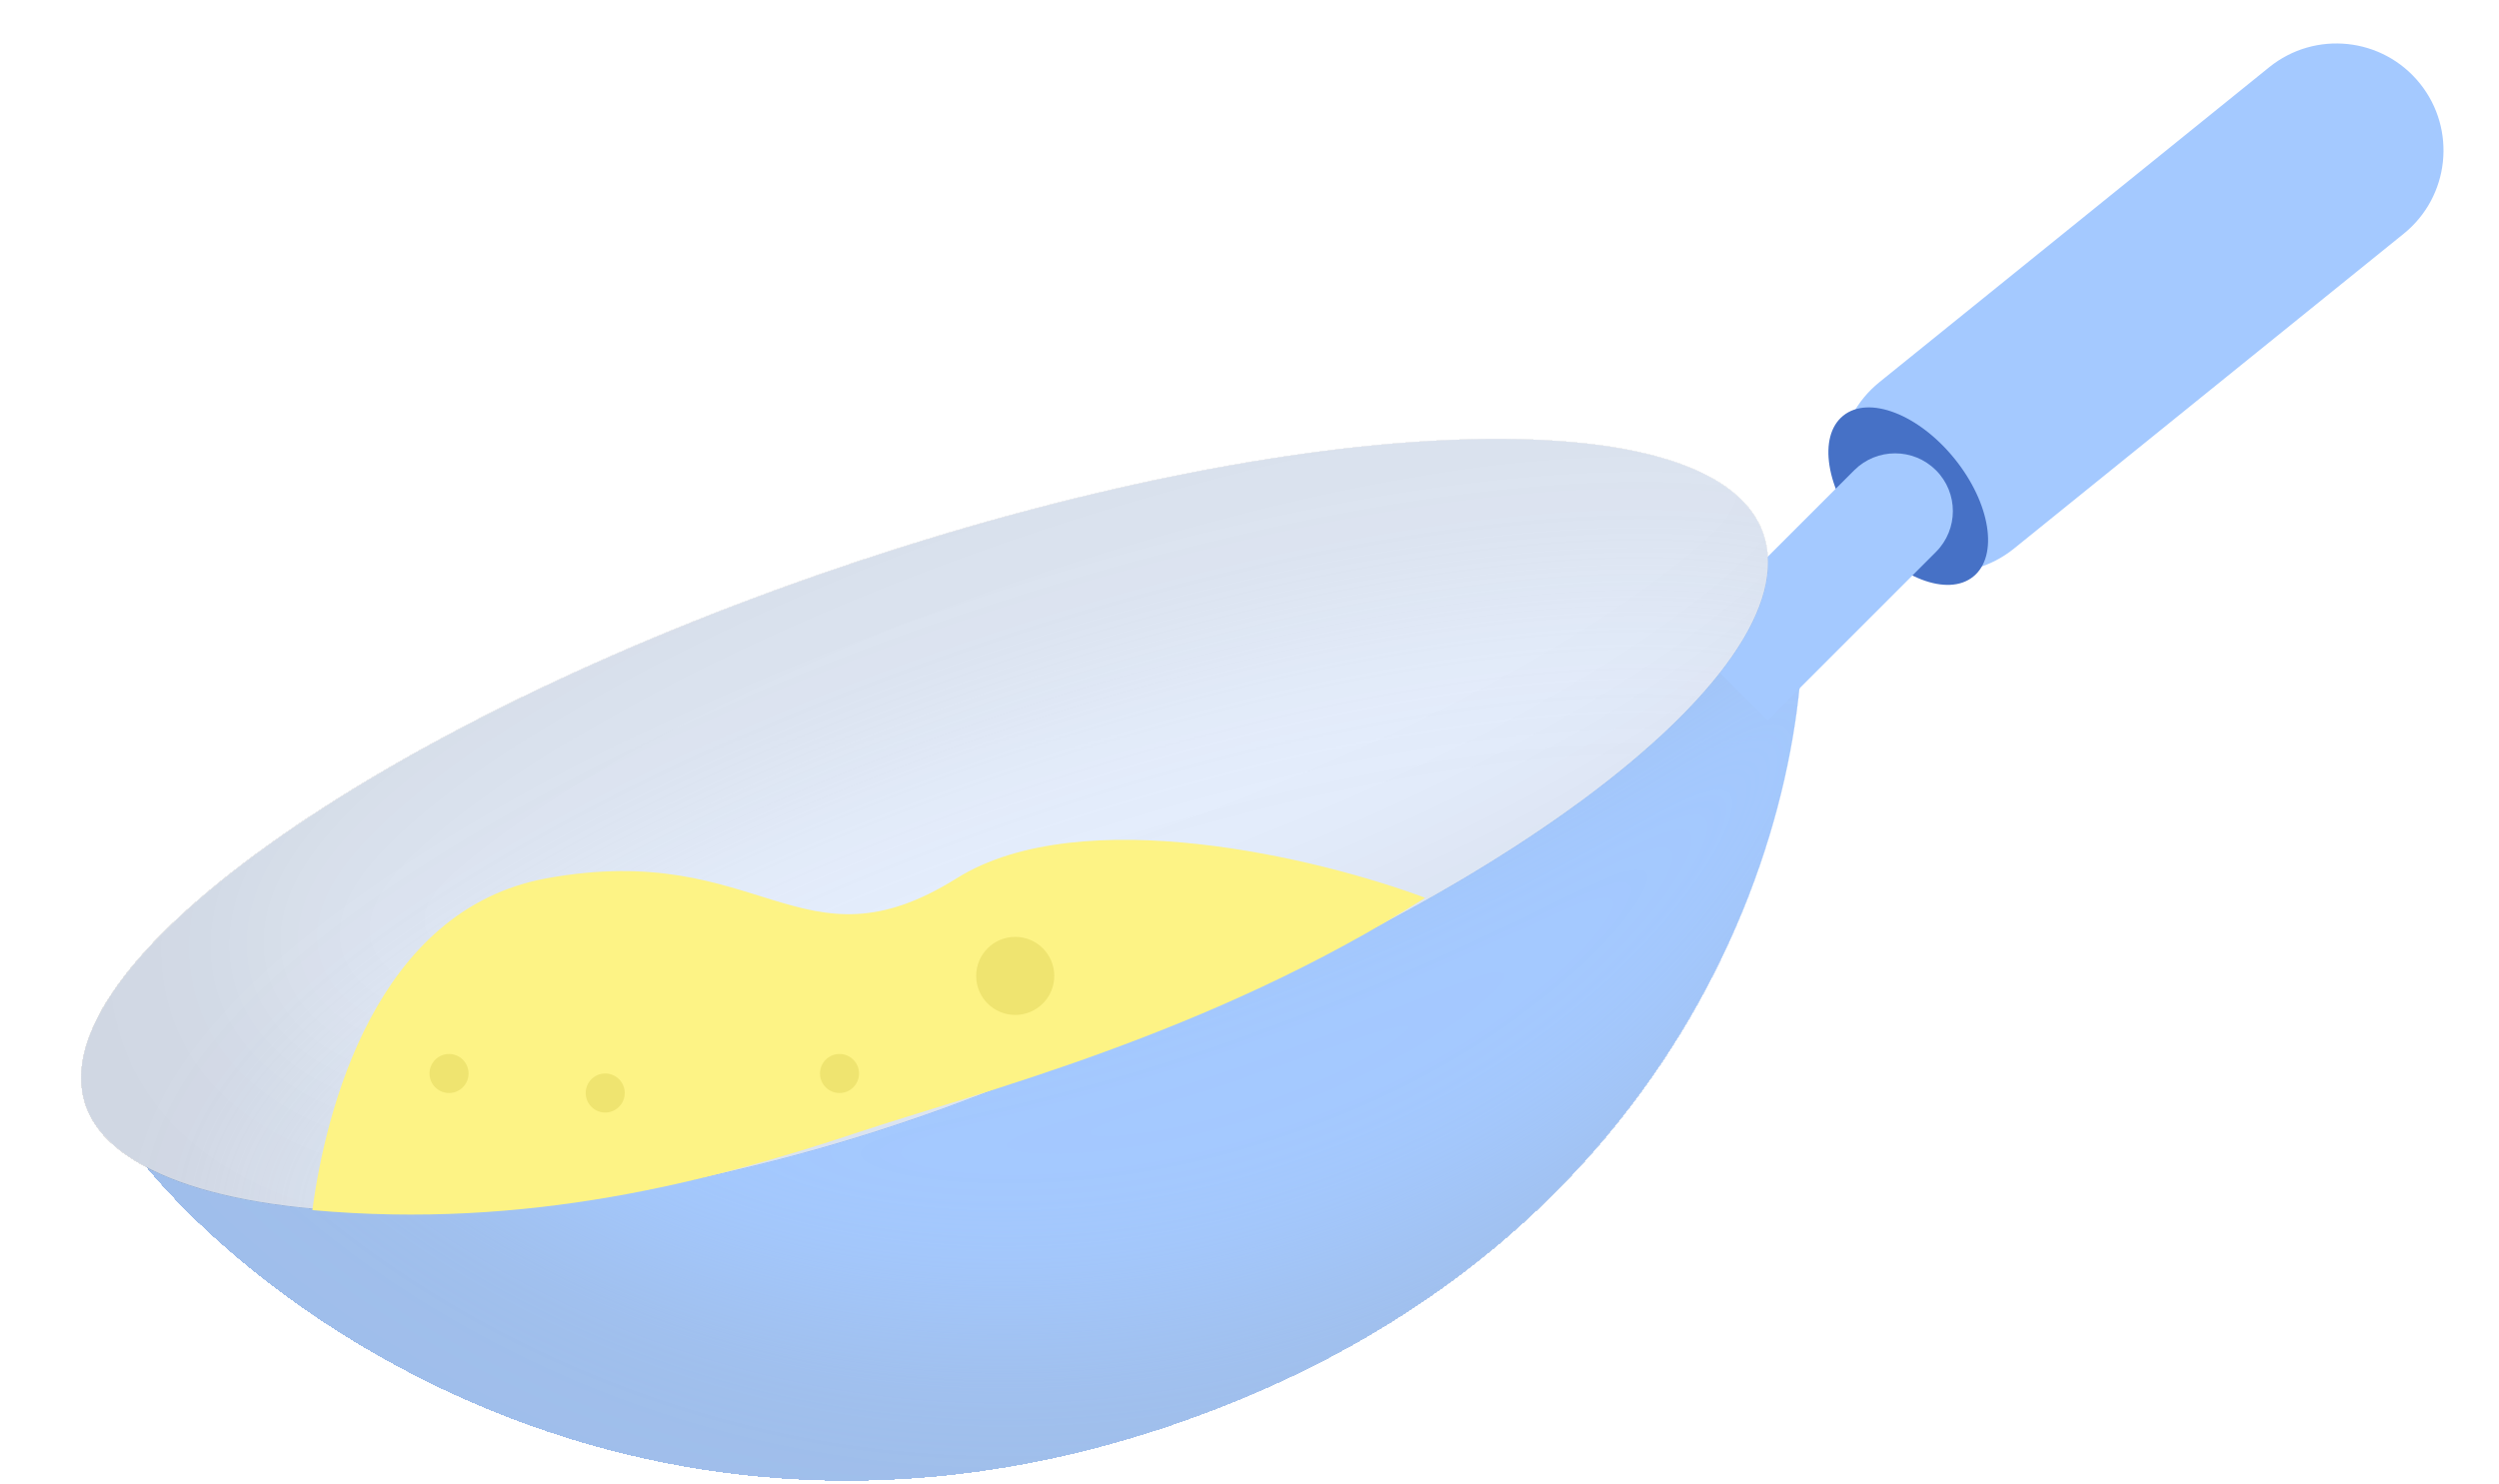
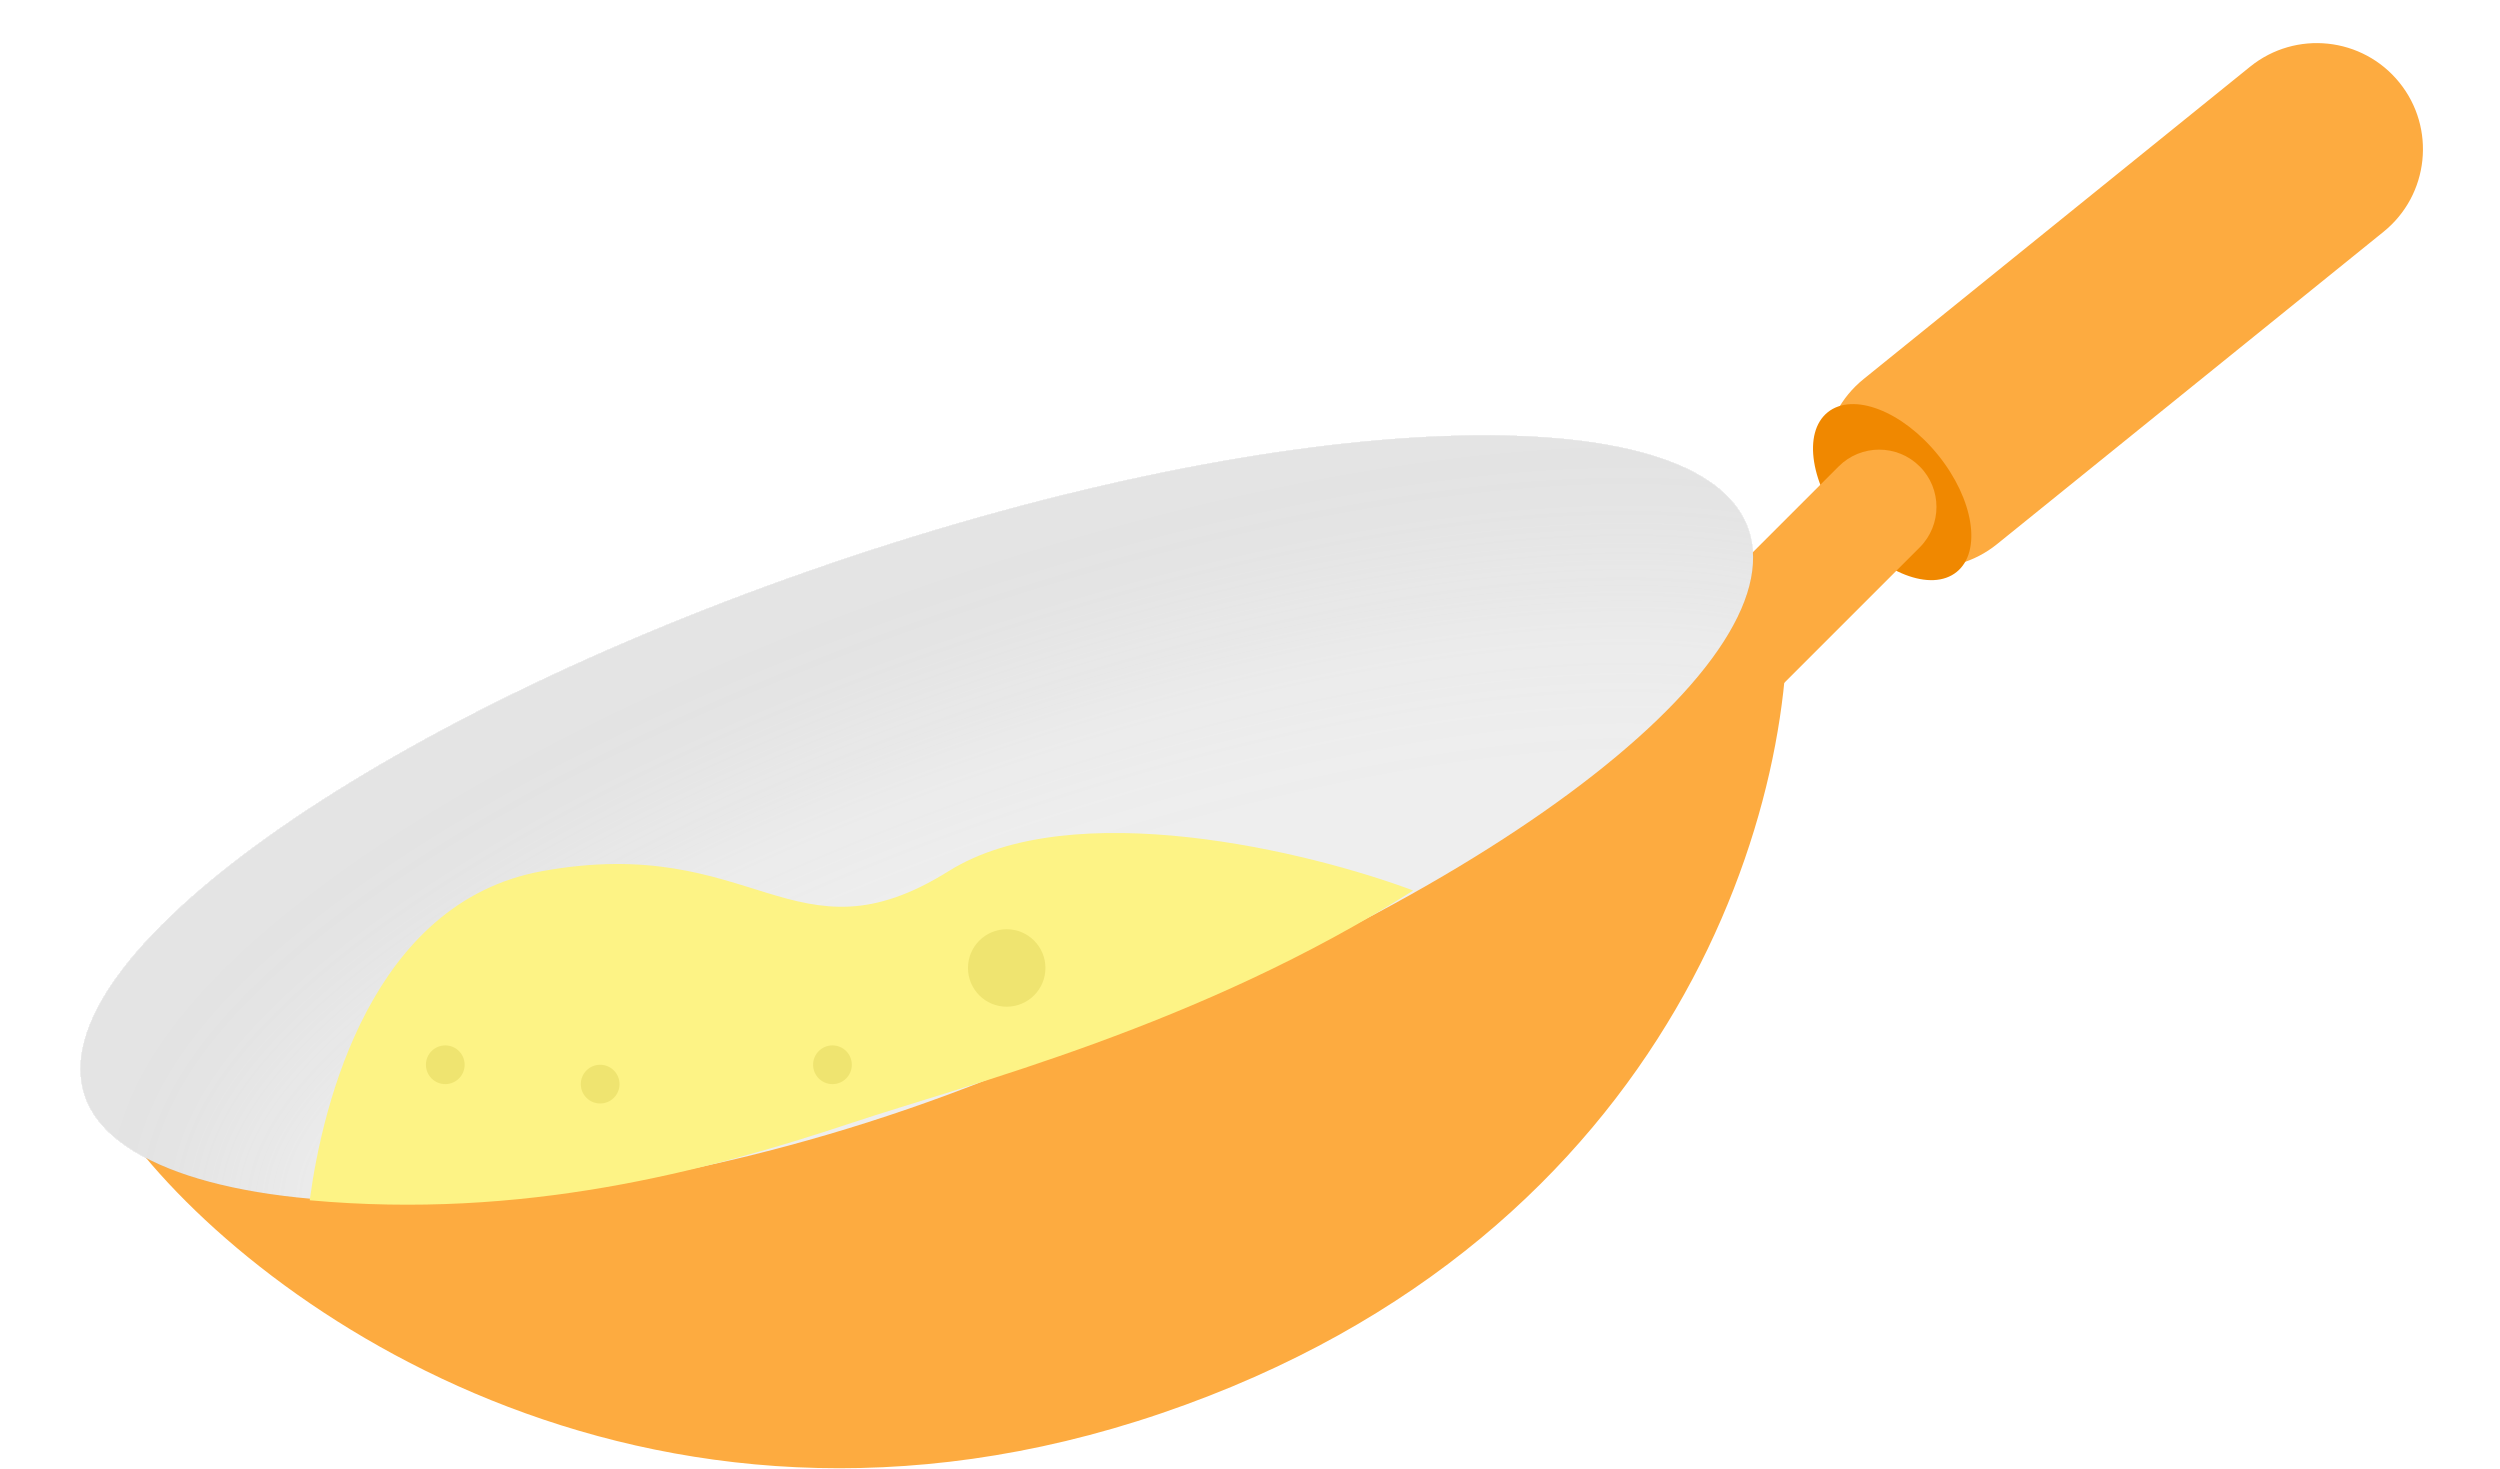
- <svg xmlns="http://www.w3.org/2000/svg" width="64" height="38" viewBox="0 0 64 38" fill="none">
-   <rect x="46" y="11.513" width="18.317" height="5.482" rx="2.741" transform="rotate(-38.9433 46 11.5128)" fill="#A4C9FF" />
-   <g filter="url(#filter0_i_6_30)">
-     <path d="M30 36.5C16.584 41.074 6.225 33.54 3.049 28.966C16.008 33.54 38.113 24.774 46.117 14.864C46.625 20.454 43.416 31.927 30 36.5Z" fill="#A4C9FF" />
+ <svg xmlns="http://www.w3.org/2000/svg" width="63" height="37" viewBox="0 0 63 37" fill="none">
+   <rect x="44.883" y="11.233" width="17.872" height="5.349" rx="2.675" transform="rotate(-38.9433 44.8828 11.2332)" fill="#FDAB40" />
+   <path d="M29.271 35.613C16.181 40.076 6.074 32.725 2.975 28.262C15.619 32.725 37.187 24.172 44.997 14.503C45.492 19.957 42.361 31.151 29.271 35.613Z" fill="#FDAB40" />
+   <ellipse cx="47.683" cy="12.402" rx="2.586" ry="1.487" transform="rotate(51.0567 47.6833 12.4016)" fill="#F08800" />
+   <path d="M42.122 15.966L46.334 11.754C46.898 11.19 47.812 11.19 48.376 11.754C48.94 12.317 48.94 13.232 48.376 13.795L44.164 18.007L42.122 15.966Z" fill="#FDAB40" />
+   <g filter="url(#filter0_i_486_2528)">
+     <path d="M44.064 13.351C45.247 16.826 37.067 23.019 25.49 26.959C14.5 31.503 3.325 31.096 2.142 27.62C0.959 24.145 9.385 18.134 20.961 14.194C32.538 10.253 42.881 9.876 44.064 13.351Z" fill="#EEEEEE" />
  </g>
-   <ellipse cx="48.87" cy="12.71" rx="2.65" ry="1.525" transform="rotate(51.0567 48.8704 12.7104)" fill="#4671C6" />
-   <path d="M43.171 16.363L47.488 12.046C48.066 11.469 49.002 11.469 49.58 12.046C50.158 12.624 50.158 13.561 49.58 14.139L45.264 18.456L43.171 16.363Z" fill="#A4C9FF" />
-   <g filter="url(#filter1_ii_6_30)">
-     <path d="M45.161 13.684C46.373 17.245 37.99 23.592 26.125 27.63C14.861 32.288 3.407 31.87 2.195 28.308C0.983 24.747 9.618 18.586 21.483 14.547C33.348 10.509 43.949 10.122 45.161 13.684Z" fill="#E4EDFC" />
-   </g>
-   <path d="M14 22.5C9.6 23.3 8.333 28.5 8 31C13.5 31.5 18.176 30.275 22 29C25 28 31 26.5 36.5 23C33.833 22 27.7 20.5 24.5 22.5C20.5 25 19.5 21.5 14 22.5Z" fill="#FDF385" />
-   <circle cx="11.5" cy="27.5" r="0.5" fill="#EFE470" />
-   <circle cx="21.5" cy="27.5" r="0.5" fill="#EFE470" />
-   <circle cx="15.5" cy="28" r="0.5" fill="#EFE470" />
-   <circle cx="26" cy="25" r="1" fill="#EFE470" />
+   <path d="M13.66 21.953C9.367 22.734 8.131 27.808 7.805 30.247C13.172 30.735 17.734 29.539 21.465 28.296C24.392 27.32 30.247 25.856 35.613 22.441C33.011 21.465 27.027 20.002 23.905 21.953C20.002 24.393 19.026 20.978 13.66 21.953Z" fill="#FDF385" />
+   <circle cx="11.221" cy="26.832" r="0.488" fill="#EFE470" />
+   <circle cx="20.978" cy="26.832" r="0.488" fill="#EFE470" />
+   <circle cx="15.124" cy="27.32" r="0.488" fill="#EFE470" />
+   <circle cx="25.369" cy="24.393" r="0.976" fill="#EFE470" />
  <defs>
-     <filter id="filter0_i_6_30" x="3.049" y="10.864" width="47.118" height="27.057" filterUnits="userSpaceOnUse" color-interpolation-filters="sRGB">
+     <filter id="filter0_i_486_2528" x="2.031" y="10.973" width="46.049" height="23.228" filterUnits="userSpaceOnUse" color-interpolation-filters="sRGB">
      <feFlood flood-opacity="0" result="BackgroundImageFix" />
      <feBlend mode="normal" in="SourceGraphic" in2="BackgroundImageFix" result="shape" />
      <feColorMatrix in="SourceAlpha" type="matrix" values="0 0 0 0 0 0 0 0 0 0 0 0 0 0 0 0 0 0 127 0" result="hardAlpha" />
-       <feOffset dx="4" dy="-4" />
-       <feGaussianBlur stdDeviation="2" />
-       <feComposite in2="hardAlpha" operator="arithmetic" k2="-1" k3="1" />
-       <feColorMatrix type="matrix" values="0 0 0 0 0.625 0 0 0 0 0.746 0 0 0 0 0.921 0 0 0 1 0" />
-       <feBlend mode="normal" in2="shape" result="effect1_innerShadow_6_30" />
-     </filter>
-     <filter id="filter1_ii_6_30" x="2.082" y="8.246" width="47.196" height="26.806" filterUnits="userSpaceOnUse" color-interpolation-filters="sRGB">
-       <feFlood flood-opacity="0" result="BackgroundImageFix" />
-       <feBlend mode="normal" in="SourceGraphic" in2="BackgroundImageFix" result="shape" />
-       <feColorMatrix in="SourceAlpha" type="matrix" values="0 0 0 0 0 0 0 0 0 0 0 0 0 0 0 0 0 0 127 0" result="hardAlpha" />
-       <feOffset dx="4" dy="4" />
-       <feGaussianBlur stdDeviation="2" />
+       <feOffset dx="3.903" dy="3.903" />
+       <feGaussianBlur stdDeviation="1.951" />
      <feComposite in2="hardAlpha" operator="arithmetic" k2="-1" k3="1" />
      <feColorMatrix type="matrix" values="0 0 0 0 0.654 0 0 0 0 0.654 0 0 0 0 0.654 0 0 0 0.15 0" />
-       <feBlend mode="normal" in2="shape" result="effect1_innerShadow_6_30" />
-       <feColorMatrix in="SourceAlpha" type="matrix" values="0 0 0 0 0 0 0 0 0 0 0 0 0 0 0 0 0 0 127 0" result="hardAlpha" />
-       <feOffset dx="4" dy="-3" />
-       <feGaussianBlur stdDeviation="2" />
-       <feComposite in2="hardAlpha" operator="arithmetic" k2="-1" k3="1" />
-       <feColorMatrix type="matrix" values="0 0 0 0 0 0 0 0 0 0 0 0 0 0 0 0 0 0 0.05 0" />
-       <feBlend mode="normal" in2="effect1_innerShadow_6_30" result="effect2_innerShadow_6_30" />
+       <feBlend mode="normal" in2="shape" result="effect1_innerShadow_486_2528" />
    </filter>
  </defs>
</svg>
